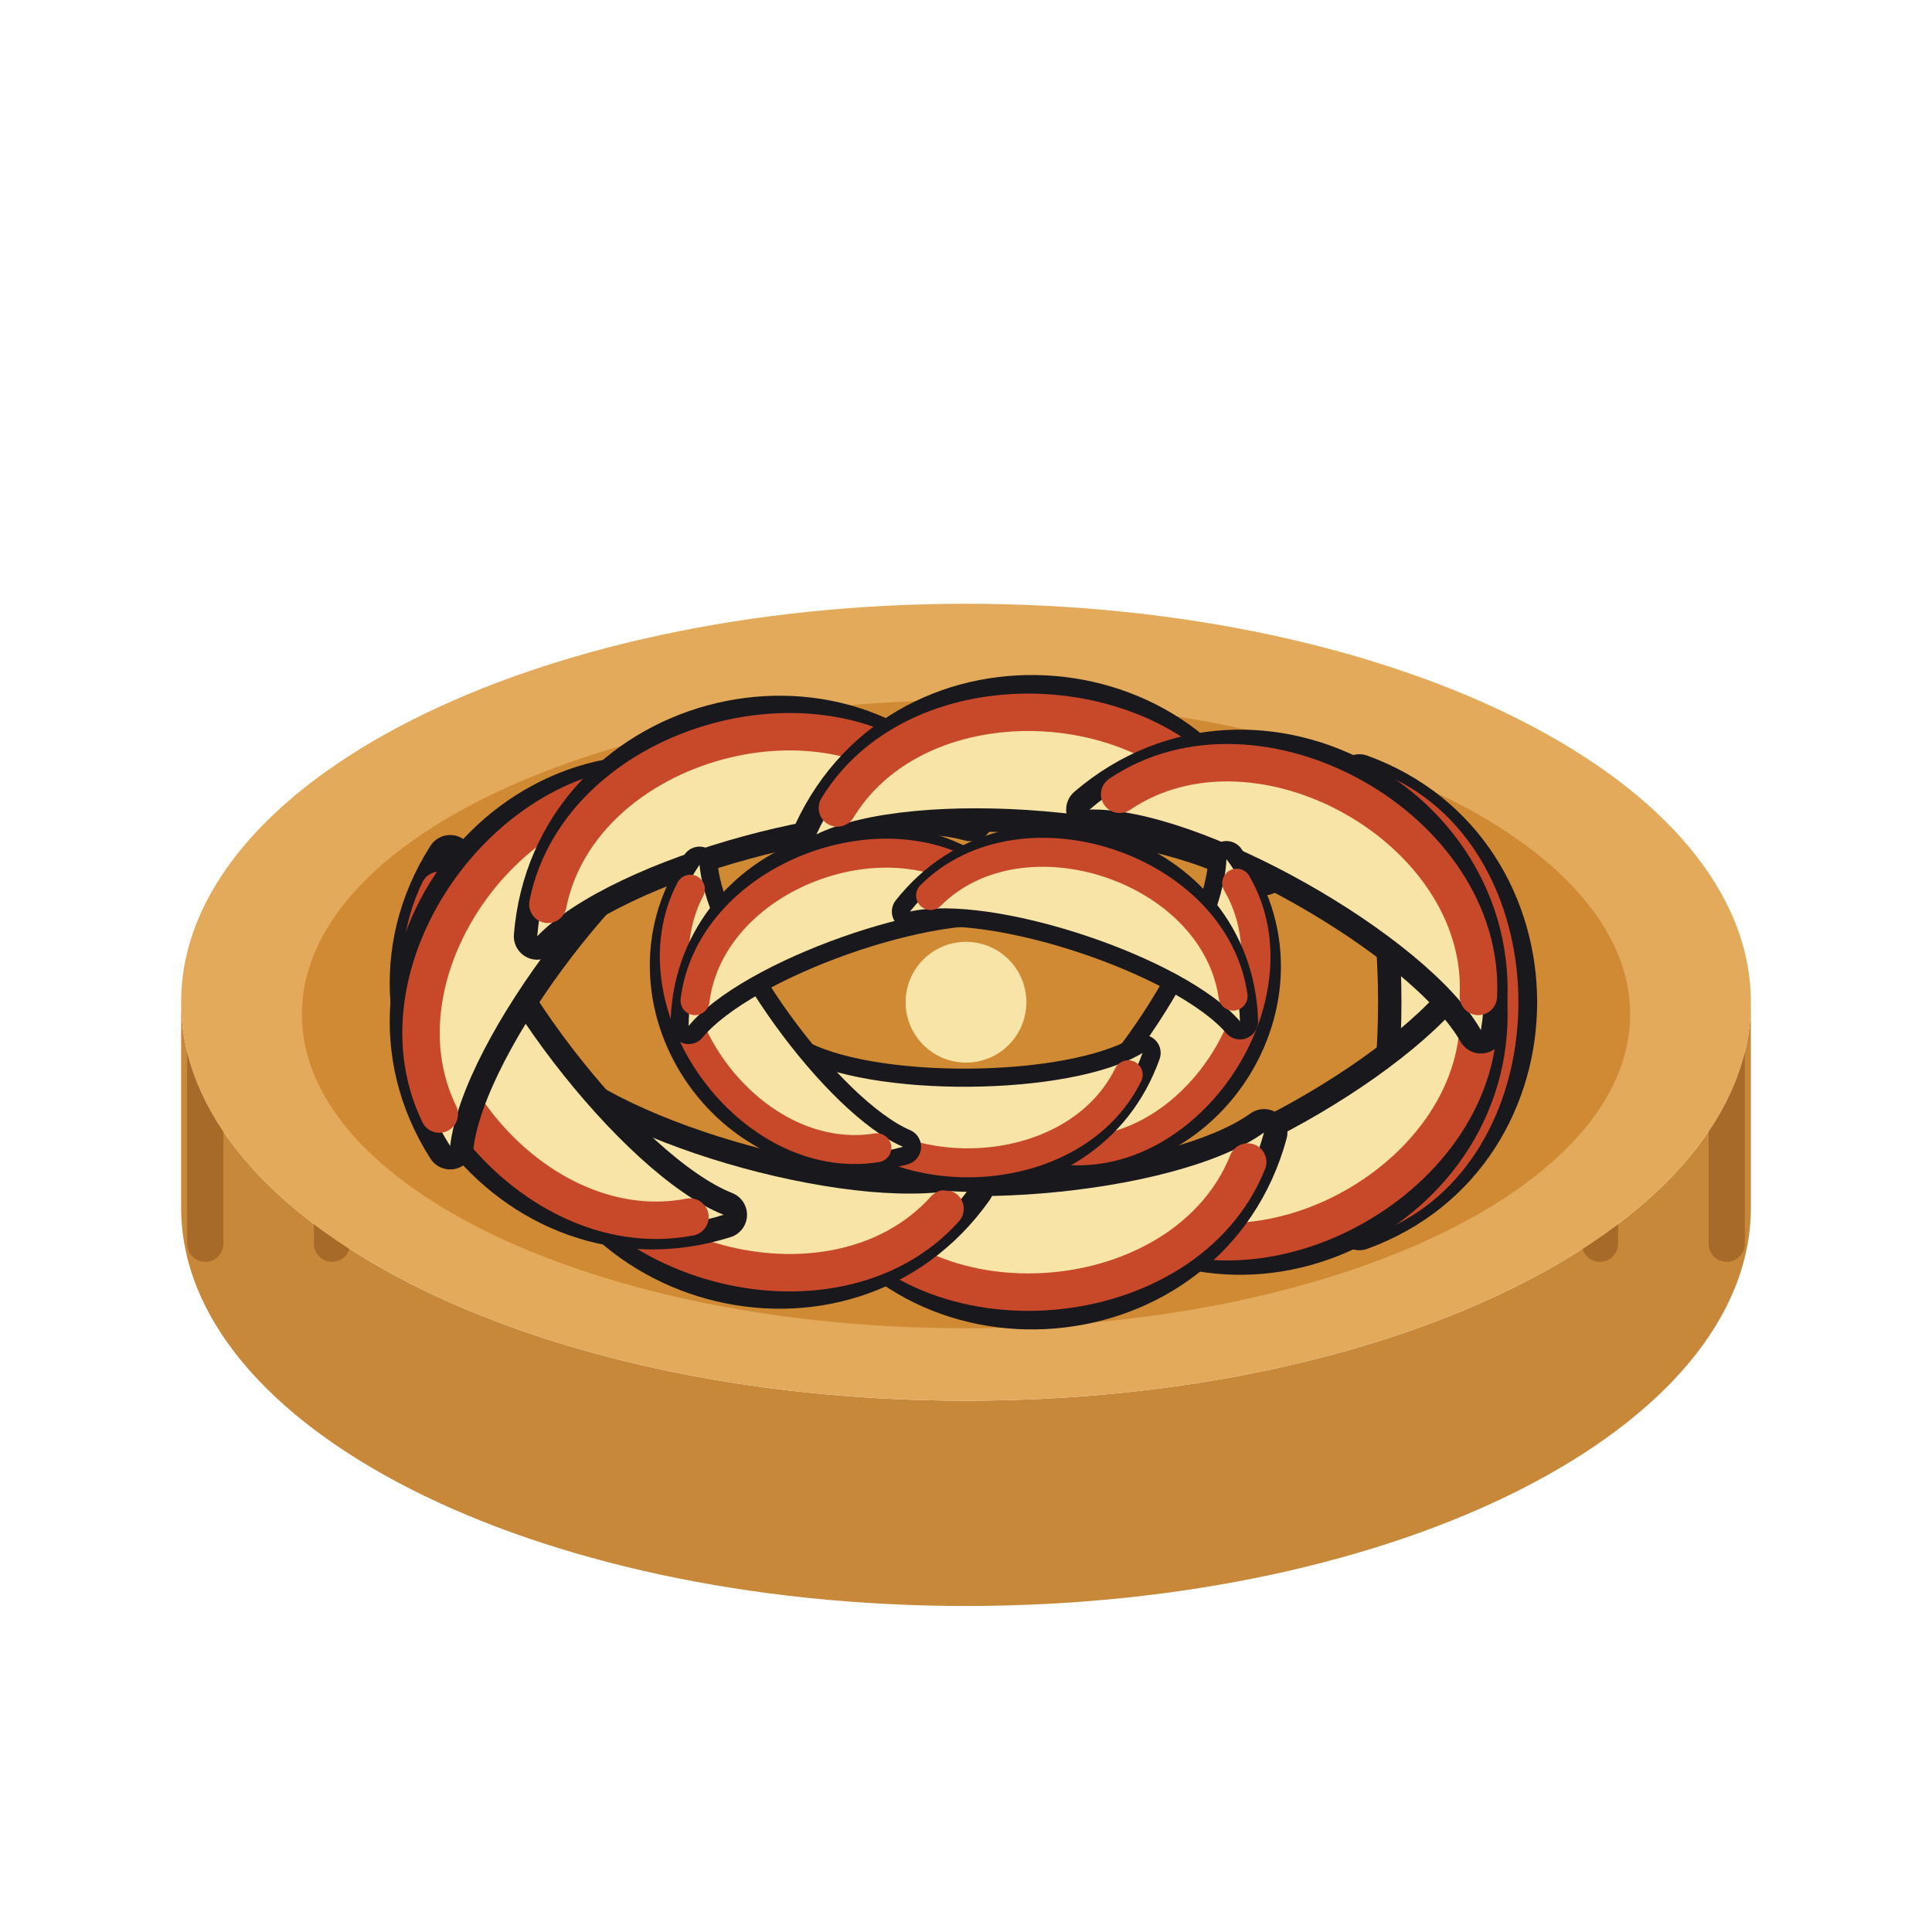
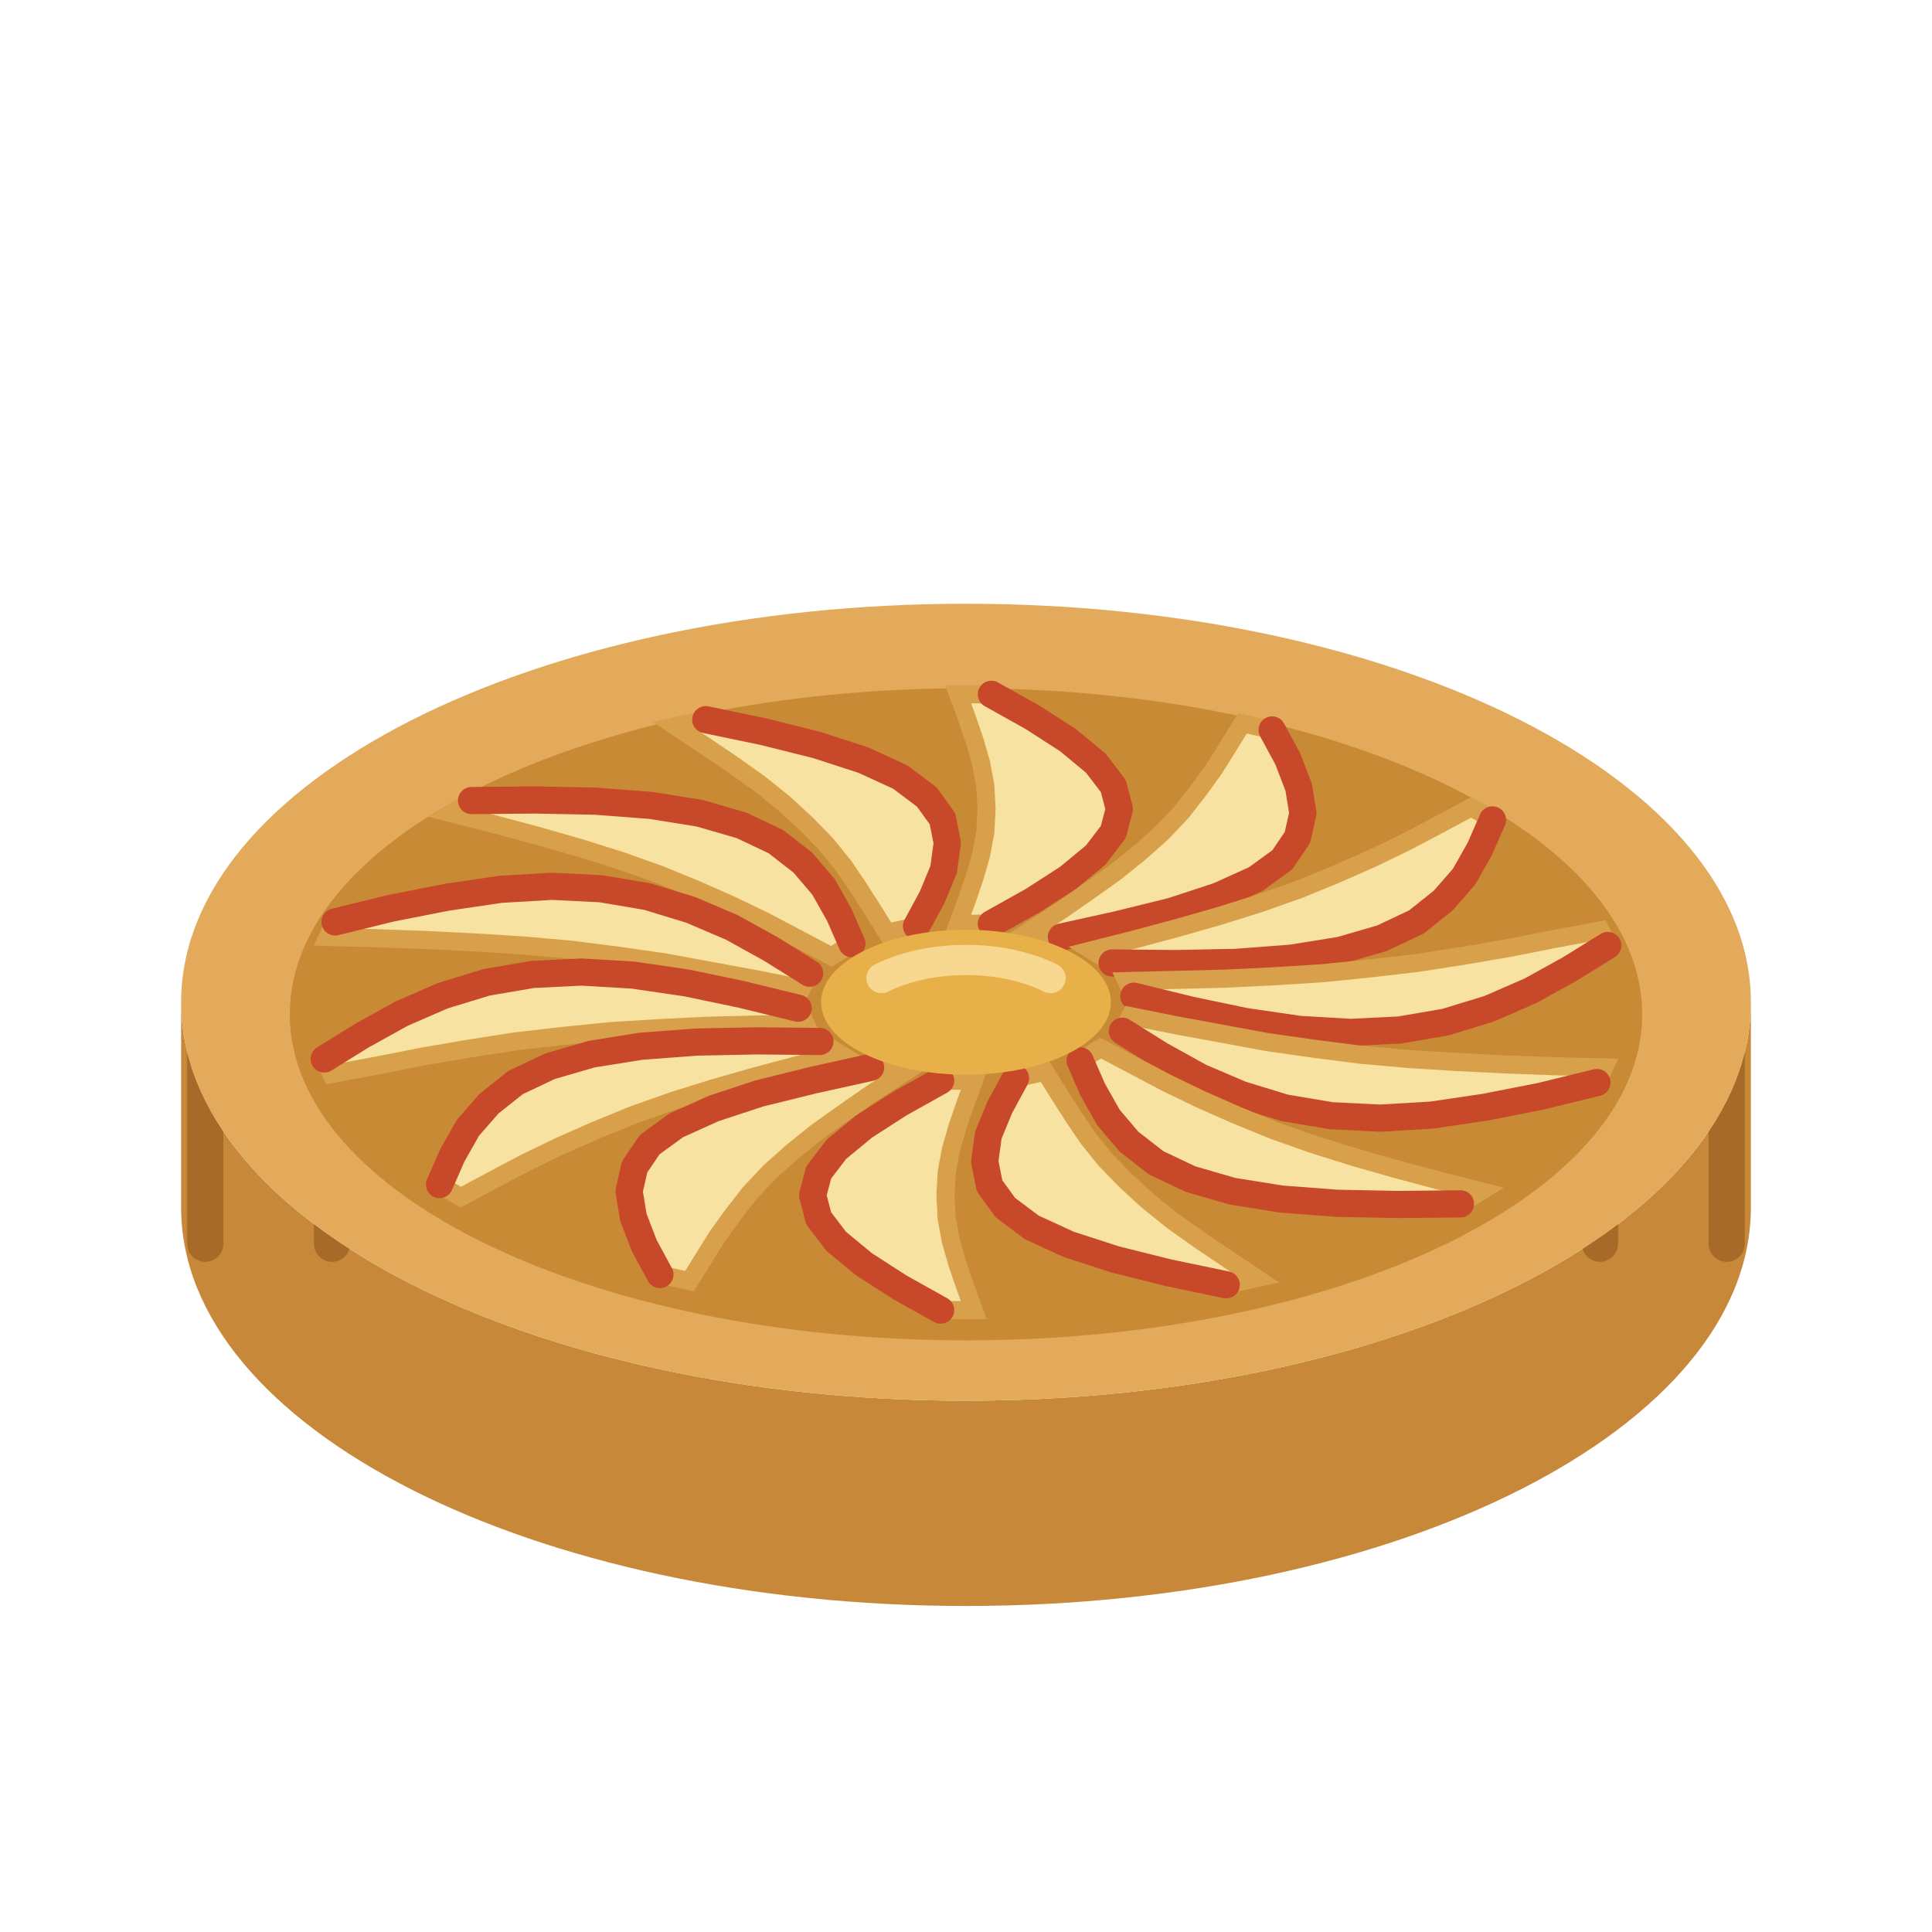
<svg xmlns="http://www.w3.org/2000/svg" viewBox="0 0 32 32">
  <path fill="#c8883a" d="M3 16.6a13 6.6 0 0 0 26 0v3.4a13 6.6 0 0 1 -26 0z" />
-   <clipPath id="k67">
+   <clipPath id="k99">
    <path d="M3 16.6a13 6.6 0 0 0 26 0v3.4a13 6.6 0 0 1 -26 0z" />
  </clipPath>
-   <g clip-path="url(#k67)">
-     <path fill="none" stroke="#a86a28" stroke-linecap="round" stroke-linejoin="round" stroke-width="0.6" d="M3.4 17v3.6M5.5 17v3.6M7.6 17v3.6M9.7 17v3.6M11.8 17v3.6M13.9 17v3.6M16.0 17v3.6M18.1 17v3.6M20.2 17v3.6M22.3 17v3.6M24.4 17v3.6M26.5 17v3.6M28.6 17v3.6" />
+   <g clip-path="url(#k99)">
+     <path fill="none" stroke="#a86a28" stroke-linecap="round" stroke-linejoin="round" stroke-width="0.6" d="M3.4 17v3.6M5.5 17v3.6M7.6 17v3.6M9.7 17v3.6M11.8 17v3.6M13.9 17v3.6M16 17v3.6M18.1 17v3.6M20.2 17v3.6M22.3 17v3.6M24.4 17v3.6M26.5 17v3.6M28.6 17v3.6" />
  </g>
  <ellipse cx="16" cy="16.6" rx="13" ry="6.6" fill="#e2aa5a" />
-   <ellipse cx="16" cy="16.8" rx="11" ry="5.2" fill="#d08a34" />
-   <g transform="translate(23.6 16.6) rotate(90) scale(1.55)">
-     <path fill="#18181d" stroke="#18181d" stroke-width="0.5" stroke-linejoin="round" d="M-2.4 .7C-1.6 -1.5 1.6 -1.5 2.4 .7C1.4 .1 -1.4 .1 -2.4 .7z" />
-     <path fill="#f8e4a6" d="M-2.4 .7C-1.6 -1.5 1.6 -1.5 2.4 .7C1.4 .1 -1.4 .1 -2.4 .7z" />
-     <path fill="none" stroke="#c8482a" stroke-linecap="round" stroke-linejoin="round" stroke-width="0.4" d="M-2.2 .4C-1.4 -1.2 1.4 -1.2 2.2 .4" />
-   </g>
-   <g transform="translate(21.82 18.91) rotate(150.6) scale(1.55)">
-     <path fill="#18181d" stroke="#18181d" stroke-width="0.5" stroke-linejoin="round" d="M-2.4 .7C-1.6 -1.5 1.6 -1.5 2.4 .7C1.4 .1 -1.4 .1 -2.4 .7z" />
-     <path fill="#f8e4a6" d="M-2.4 .7C-1.6 -1.5 1.6 -1.5 2.4 .7C1.4 .1 -1.4 .1 -2.4 .7z" />
-     <path fill="none" stroke="#c8482a" stroke-linecap="round" stroke-linejoin="round" stroke-width="0.4" d="M-2.2 .4C-1.4 -1.2 1.4 -1.2 2.2 .4" />
-   </g>
-   <g transform="translate(17.32 20.15) rotate(175.2) scale(1.55)">
-     <path fill="#18181d" stroke="#18181d" stroke-width="0.5" stroke-linejoin="round" d="M-2.4 .7C-1.6 -1.5 1.6 -1.5 2.4 .7C1.4 .1 -1.4 .1 -2.4 .7z" />
-     <path fill="#f8e4a6" d="M-2.4 .7C-1.6 -1.5 1.6 -1.5 2.4 .7C1.4 .1 -1.4 .1 -2.4 .7z" />
-     <path fill="none" stroke="#c8482a" stroke-linecap="round" stroke-linejoin="round" stroke-width="0.4" d="M-2.2 .4C-1.4 -1.2 1.4 -1.2 2.2 .4" />
-   </g>
-   <g transform="translate(12.2 19.72) rotate(-164.7) scale(1.55)">
-     <path fill="#18181d" stroke="#18181d" stroke-width="0.5" stroke-linejoin="round" d="M-2.4 .7C-1.6 -1.5 1.6 -1.5 2.4 .7C1.4 .1 -1.4 .1 -2.4 .7z" />
-     <path fill="#f8e4a6" d="M-2.4 .7C-1.6 -1.5 1.6 -1.5 2.4 .7C1.4 .1 -1.4 .1 -2.4 .7z" />
-     <path fill="none" stroke="#c8482a" stroke-linecap="round" stroke-linejoin="round" stroke-width="0.4" d="M-2.2 .4C-1.4 -1.2 1.4 -1.2 2.2 .4" />
-   </g>
-   <g transform="translate(8.86 17.83) rotate(-127.5) scale(1.55)">
-     <path fill="#18181d" stroke="#18181d" stroke-width="0.5" stroke-linejoin="round" d="M-2.4 .7C-1.6 -1.5 1.6 -1.5 2.4 .7C1.4 .1 -1.4 .1 -2.4 .7z" />
-     <path fill="#f8e4a6" d="M-2.4 .7C-1.6 -1.5 1.6 -1.5 2.4 .7C1.4 .1 -1.4 .1 -2.4 .7z" />
-     <path fill="none" stroke="#c8482a" stroke-linecap="round" stroke-linejoin="round" stroke-width="0.4" d="M-2.2 .4C-1.4 -1.2 1.4 -1.2 2.2 .4" />
-   </g>
-   <g transform="translate(8.86 15.37) rotate(-52.5) scale(1.55)">
-     <path fill="#18181d" stroke="#18181d" stroke-width="0.5" stroke-linejoin="round" d="M-2.4 .7C-1.6 -1.5 1.6 -1.5 2.4 .7C1.4 .1 -1.4 .1 -2.4 .7z" />
-     <path fill="#f8e4a6" d="M-2.4 .7C-1.6 -1.5 1.6 -1.5 2.4 .7C1.4 .1 -1.4 .1 -2.4 .7z" />
-     <path fill="none" stroke="#c8482a" stroke-linecap="round" stroke-linejoin="round" stroke-width="0.4" d="M-2.2 .4C-1.4 -1.2 1.4 -1.2 2.2 .4" />
-   </g>
-   <g transform="translate(12.2 13.48) rotate(-15.3) scale(1.55)">
-     <path fill="#18181d" stroke="#18181d" stroke-width="0.5" stroke-linejoin="round" d="M-2.4 .7C-1.6 -1.5 1.6 -1.5 2.4 .7C1.4 .1 -1.4 .1 -2.4 .7z" />
-     <path fill="#f8e4a6" d="M-2.4 .7C-1.6 -1.5 1.6 -1.5 2.4 .7C1.4 .1 -1.4 .1 -2.4 .7z" />
-     <path fill="none" stroke="#c8482a" stroke-linecap="round" stroke-linejoin="round" stroke-width="0.4" d="M-2.2 .4C-1.4 -1.2 1.4 -1.2 2.2 .4" />
-   </g>
-   <g transform="translate(17.32 13.05) rotate(4.8) scale(1.55)">
-     <path fill="#18181d" stroke="#18181d" stroke-width="0.5" stroke-linejoin="round" d="M-2.4 .7C-1.6 -1.5 1.6 -1.5 2.4 .7C1.4 .1 -1.4 .1 -2.4 .7z" />
-     <path fill="#f8e4a6" d="M-2.4 .7C-1.6 -1.5 1.6 -1.5 2.4 .7C1.4 .1 -1.4 .1 -2.4 .7z" />
-     <path fill="none" stroke="#c8482a" stroke-linecap="round" stroke-linejoin="round" stroke-width="0.4" d="M-2.2 .4C-1.4 -1.2 1.4 -1.2 2.2 .4" />
-   </g>
-   <g transform="translate(21.82 14.29) rotate(29.4) scale(1.55)">
-     <path fill="#18181d" stroke="#18181d" stroke-width="0.5" stroke-linejoin="round" d="M-2.4 .7C-1.6 -1.5 1.6 -1.5 2.4 .7C1.4 .1 -1.4 .1 -2.4 .7z" />
-     <path fill="#f8e4a6" d="M-2.4 .7C-1.6 -1.5 1.6 -1.5 2.4 .7C1.4 .1 -1.4 .1 -2.4 .7z" />
-     <path fill="none" stroke="#c8482a" stroke-linecap="round" stroke-linejoin="round" stroke-width="0.4" d="M-2.2 .4C-1.4 -1.2 1.4 -1.2 2.2 .4" />
-   </g>
-   <g transform="translate(19.44 17.1) rotate(123.2) scale(1.2)">
-     <path fill="#18181d" stroke="#18181d" stroke-width="0.5" stroke-linejoin="round" d="M-2.4 .7C-1.6 -1.5 1.6 -1.5 2.4 .7C1.4 .1 -1.4 .1 -2.4 .7z" />
-     <path fill="#f8e4a6" d="M-2.4 .7C-1.6 -1.5 1.6 -1.5 2.4 .7C1.4 .1 -1.4 .1 -2.4 .7z" />
-     <path fill="none" stroke="#c8482a" stroke-linecap="round" stroke-linejoin="round" stroke-width="0.4" d="M-2.2 .4C-1.4 -1.2 1.4 -1.2 2.2 .4" />
-   </g>
-   <g transform="translate(16.05 18.3) rotate(179.6) scale(1.2)">
-     <path fill="#18181d" stroke="#18181d" stroke-width="0.5" stroke-linejoin="round" d="M-2.4 .7C-1.6 -1.5 1.6 -1.5 2.4 .7C1.4 .1 -1.4 .1 -2.4 .7z" />
-     <path fill="#f8e4a6" d="M-2.4 .7C-1.6 -1.5 1.6 -1.5 2.4 .7C1.4 .1 -1.4 .1 -2.4 .7z" />
-     <path fill="none" stroke="#c8482a" stroke-linecap="round" stroke-linejoin="round" stroke-width="0.4" d="M-2.2 .4C-1.4 -1.2 1.4 -1.2 2.2 .4" />
-   </g>
-   <g transform="translate(12.59 17.15) rotate(-125.8) scale(1.2)">
-     <path fill="#18181d" stroke="#18181d" stroke-width="0.5" stroke-linejoin="round" d="M-2.4 .7C-1.6 -1.5 1.6 -1.5 2.4 .7C1.4 .1 -1.4 .1 -2.4 .7z" />
-     <path fill="#f8e4a6" d="M-2.4 .7C-1.6 -1.5 1.6 -1.5 2.4 .7C1.4 .1 -1.4 .1 -2.4 .7z" />
-     <path fill="none" stroke="#c8482a" stroke-linecap="round" stroke-linejoin="round" stroke-width="0.4" d="M-2.2 .4C-1.4 -1.2 1.4 -1.2 2.2 .4" />
-   </g>
-   <g transform="translate(13.84 15.24) rotate(-19.5) scale(1.2)">
-     <path fill="#18181d" stroke="#18181d" stroke-width="0.5" stroke-linejoin="round" d="M-2.4 .7C-1.6 -1.5 1.6 -1.5 2.4 .7C1.4 .1 -1.4 .1 -2.4 .7z" />
-     <path fill="#f8e4a6" d="M-2.4 .7C-1.6 -1.5 1.6 -1.5 2.4 .7C1.4 .1 -1.4 .1 -2.4 .7z" />
-     <path fill="none" stroke="#c8482a" stroke-linecap="round" stroke-linejoin="round" stroke-width="0.4" d="M-2.2 .4C-1.4 -1.2 1.4 -1.2 2.2 .4" />
-   </g>
-   <g transform="translate(18.07 15.21) rotate(18.4) scale(1.2)">
-     <path fill="#18181d" stroke="#18181d" stroke-width="0.5" stroke-linejoin="round" d="M-2.4 .7C-1.6 -1.5 1.6 -1.5 2.4 .7C1.4 .1 -1.4 .1 -2.4 .7z" />
-     <path fill="#f8e4a6" d="M-2.4 .7C-1.6 -1.5 1.6 -1.5 2.4 .7C1.4 .1 -1.4 .1 -2.4 .7z" />
-     <path fill="none" stroke="#c8482a" stroke-linecap="round" stroke-linejoin="round" stroke-width="0.4" d="M-2.2 .4C-1.4 -1.2 1.4 -1.2 2.2 .4" />
-   </g>
-   <circle cx="16" cy="16.6" r="1" fill="#f8e4a6" />
+   <ellipse cx="16" cy="16.8" rx="11.2" ry="5.4" fill="#c88a34" />
+   <path fill="#f8e2a2" d="M16.42 15.3L17.1 14.92L17.69 14.54L18.15 14.16L18.44 13.78L18.54 13.4L18.44 13.02L18.15 12.64L17.69 12.26L17.1 11.88L16.42 11.5L15.87 11.5L16.01 11.88L16.14 12.26L16.25 12.64L16.32 13.02L16.34 13.4L16.32 13.78L16.25 14.16L16.14 14.54L16.01 14.92L15.87 15.3z" stroke="#d8a04a" stroke-width="0.3" />
+   <path fill="none" stroke="#c8482a" stroke-linecap="round" stroke-linejoin="round" stroke-width="0.45" d="M16.42 15.3L17.1 14.92L17.69 14.54L18.15 14.16L18.44 13.78L18.54 13.4L18.44 13.02L18.15 12.64L17.69 12.26L17.1 11.88L16.42 11.5" />
+   <path fill="#f8e2a2" d="M17.58 15.52L18.53 15.31L19.42 15.09L20.18 14.84L20.8 14.56L21.24 14.24L21.49 13.87L21.58 13.47L21.51 13.04L21.33 12.57L21.07 12.09L20.58 11.98L20.35 12.35L20.12 12.72L19.86 13.08L19.58 13.44L19.25 13.79L18.88 14.12L18.47 14.45L18.02 14.77L17.56 15.09L17.08 15.4z" stroke="#d8a04a" stroke-width="0.3" />
+   <path fill="none" stroke="#c8482a" stroke-linecap="round" stroke-linejoin="round" stroke-width="0.45" d="M17.58 15.52L18.53 15.31L19.42 15.09L20.18 14.84L20.8 14.56L21.24 14.24L21.49 13.87L21.58 13.47L21.51 13.04L21.33 12.57L21.07 12.09" />
+   <path fill="#f8e2a2" d="M15.18 15.34L15.44 14.86L15.63 14.4L15.69 13.96L15.61 13.56L15.35 13.2L14.91 12.87L14.3 12.59L13.53 12.34L12.65 12.12L11.69 11.92L11.19 12.03L11.67 12.35L12.13 12.66L12.58 12.98L12.99 13.31L13.36 13.65L13.69 13.99L13.98 14.35L14.23 14.72L14.46 15.08L14.69 15.45z" stroke="#d8a04a" stroke-width="0.3" />
+   <path fill="none" stroke="#c8482a" stroke-linecap="round" stroke-linejoin="round" stroke-width="0.45" d="M15.18 15.34L15.44 14.86L15.63 14.4L15.69 13.96L15.61 13.56L15.35 13.2L14.91 12.87L14.3 12.59L13.53 12.34L12.65 12.12L11.69 11.92" />
+   <path fill="#f8e2a2" d="M18.42 15.95L19.47 15.96L20.47 15.94L21.39 15.87L22.2 15.74L22.89 15.54L23.46 15.27L23.9 14.92L24.25 14.52L24.51 14.06L24.72 13.58L24.37 13.37L23.83 13.66L23.28 13.95L22.72 14.22L22.13 14.48L21.52 14.73L20.87 14.96L20.2 15.17L19.5 15.37L18.79 15.56L18.08 15.74z" stroke="#d8a04a" stroke-width="0.3" />
+   <path fill="none" stroke="#c8482a" stroke-linecap="round" stroke-linejoin="round" stroke-width="0.45" d="M18.42 15.95L19.47 15.96L20.47 15.94L21.39 15.87L22.2 15.74L22.89 15.54L23.46 15.27L23.9 14.92L24.25 14.52L24.51 14.06L24.72 13.58" />
+   <path fill="#f8e2a2" d="M14.11 15.63L13.9 15.15L13.64 14.69L13.3 14.29L12.85 13.94L12.28 13.67L11.59 13.47L10.78 13.34L9.86 13.27L8.86 13.25L7.81 13.26L7.47 13.47L8.18 13.65L8.89 13.84L9.59 14.04L10.26 14.25L10.91 14.48L11.52 14.73L12.11 14.99L12.67 15.26L13.22 15.55L13.77 15.84z" stroke="#d8a04a" stroke-width="0.3" />
+   <path fill="none" stroke="#c8482a" stroke-linecap="round" stroke-linejoin="round" stroke-width="0.45" d="M14.11 15.63L13.9 15.15L13.64 14.69L13.3 14.29L12.85 13.94L12.28 13.67L11.59 13.47L10.78 13.34L9.86 13.27L8.86 13.25L7.81 13.26" />
+   <path fill="#f8e2a2" d="M18.78 16.5L19.72 16.73L20.63 16.92L21.52 17.05L22.37 17.1L23.18 17.06L23.94 16.93L24.66 16.71L25.35 16.41L26 16.05L26.63 15.66L26.51 15.41L25.76 15.55L25 15.7L24.24 15.83L23.47 15.95L22.69 16.04L21.9 16.12L21.1 16.17L20.29 16.21L19.47 16.23L18.66 16.25z" stroke="#d8a04a" stroke-width="0.3" />
+   <path fill="none" stroke="#c8482a" stroke-linecap="round" stroke-linejoin="round" stroke-width="0.45" d="M18.78 16.5L19.72 16.73L20.63 16.92L21.52 17.05L22.37 17.1L23.18 17.06L23.94 16.93L24.66 16.71L25.35 16.41L26 16.05L26.63 15.66" />
+   <path fill="#f8e2a2" d="M13.41 16.12L12.77 15.72L12.12 15.36L11.44 15.07L10.72 14.85L9.95 14.72L9.14 14.68L8.29 14.73L7.41 14.86L6.49 15.04L5.55 15.27L5.43 15.52L6.25 15.54L7.06 15.57L7.87 15.61L8.67 15.66L9.46 15.73L10.24 15.83L11.01 15.94L11.77 16.08L12.53 16.22L13.28 16.37z" stroke="#d8a04a" stroke-width="0.3" />
+   <path fill="none" stroke="#c8482a" stroke-linecap="round" stroke-linejoin="round" stroke-width="0.45" d="M13.41 16.12L12.77 15.72L12.12 15.36L11.44 15.07L10.72 14.85L9.95 14.72L9.14 14.68L8.29 14.73L7.41 14.86L6.49 15.04L5.55 15.27" />
+   <path fill="#f8e2a2" d="M18.59 17.08L19.23 17.48L19.88 17.84L20.56 18.13L21.28 18.35L22.05 18.48L22.86 18.52L23.71 18.47L24.59 18.34L25.51 18.16L26.45 17.93L26.57 17.68L25.75 17.66L24.94 17.63L24.13 17.59L23.33 17.54L22.54 17.47L21.76 17.37L20.99 17.26L20.23 17.12L19.47 16.98L18.72 16.83z" stroke="#d8a04a" stroke-width="0.3" />
+   <path fill="none" stroke="#c8482a" stroke-linecap="round" stroke-linejoin="round" stroke-width="0.45" d="M18.59 17.08L19.23 17.48L19.88 17.84L20.56 18.13L21.28 18.35L22.05 18.48L22.86 18.52L23.71 18.47L24.59 18.34L25.51 18.16L26.45 17.93" />
+   <path fill="#f8e2a2" d="M13.22 16.7L12.28 16.47L11.37 16.28L10.48 16.15L9.63 16.1L8.82 16.14L8.06 16.27L7.34 16.49L6.65 16.79L6 17.15L5.37 17.54L5.49 17.79L6.24 17.65L7 17.5L7.76 17.37L8.53 17.25L9.31 17.16L10.1 17.08L10.9 17.03L11.71 16.99L12.53 16.97L13.34 16.95z" stroke="#d8a04a" stroke-width="0.3" />
+   <path fill="none" stroke="#c8482a" stroke-linecap="round" stroke-linejoin="round" stroke-width="0.45" d="M13.22 16.7L12.28 16.47L11.37 16.28L10.48 16.15L9.63 16.1L8.82 16.14L8.06 16.27L7.34 16.49L6.65 16.79L6 17.15L5.37 17.54" />
+   <path fill="#f8e2a2" d="M17.89 17.57L18.1 18.05L18.36 18.51L18.7 18.91L19.15 19.26L19.72 19.53L20.41 19.73L21.22 19.86L22.14 19.93L23.14 19.95L24.19 19.94L24.53 19.73L23.82 19.55L23.11 19.36L22.41 19.16L21.74 18.95L21.09 18.72L20.48 18.47L19.89 18.21L19.33 17.94L18.78 17.65L18.23 17.36z" stroke="#d8a04a" stroke-width="0.3" />
+   <path fill="none" stroke="#c8482a" stroke-linecap="round" stroke-linejoin="round" stroke-width="0.45" d="M17.89 17.57L18.1 18.05L18.36 18.51L18.7 18.91L19.15 19.26L19.72 19.53L20.41 19.73L21.22 19.86L22.14 19.93L23.14 19.95L24.19 19.94" />
+   <path fill="#f8e2a2" d="M13.58 17.25L12.53 17.24L11.53 17.26L10.61 17.33L9.8 17.46L9.11 17.66L8.54 17.93L8.1 18.28L7.75 18.68L7.49 19.14L7.28 19.62L7.63 19.83L8.17 19.54L8.72 19.25L9.28 18.98L9.87 18.72L10.48 18.47L11.13 18.24L11.8 18.03L12.5 17.83L13.21 17.64L13.92 17.46z" stroke="#d8a04a" stroke-width="0.3" />
+   <path fill="none" stroke="#c8482a" stroke-linecap="round" stroke-linejoin="round" stroke-width="0.45" d="M13.58 17.25L12.53 17.24L11.53 17.26L10.61 17.33L9.8 17.46L9.11 17.66L8.54 17.93L8.1 18.28L7.75 18.68L7.49 19.14L7.28 19.62" />
+   <path fill="#f8e2a2" d="M16.82 17.86L16.56 18.34L16.37 18.8L16.31 19.24L16.39 19.64L16.65 20L17.09 20.33L17.7 20.61L18.47 20.86L19.35 21.08L20.31 21.28L20.81 21.17L20.33 20.85L19.87 20.54L19.42 20.22L19.01 19.89L18.64 19.55L18.31 19.21L18.02 18.85L17.77 18.48L17.54 18.12L17.31 17.75z" stroke="#d8a04a" stroke-width="0.3" />
+   <path fill="none" stroke="#c8482a" stroke-linecap="round" stroke-linejoin="round" stroke-width="0.45" d="M16.82 17.86L16.56 18.34L16.37 18.8L16.31 19.24L16.39 19.64L16.65 20L17.09 20.33L17.7 20.61L18.47 20.86L19.35 21.08L20.31 21.28" />
+   <path fill="#f8e2a2" d="M14.42 17.68L13.47 17.89L12.58 18.11L11.82 18.36L11.2 18.64L10.76 18.96L10.51 19.33L10.42 19.73L10.49 20.16L10.67 20.63L10.93 21.11L11.42 21.22L11.65 20.85L11.88 20.48L12.14 20.12L12.42 19.76L12.75 19.41L13.12 19.08L13.53 18.75L13.98 18.43L14.44 18.11L14.92 17.8z" stroke="#d8a04a" stroke-width="0.3" />
+   <path fill="none" stroke="#c8482a" stroke-linecap="round" stroke-linejoin="round" stroke-width="0.45" d="M14.42 17.68L13.47 17.89L12.58 18.11L11.82 18.36L11.2 18.64L10.76 18.96L10.51 19.33L10.42 19.73L10.49 20.16L10.67 20.63L10.93 21.11" />
+   <path fill="#f8e2a2" d="M15.58 17.9L14.9 18.28L14.31 18.66L13.85 19.04L13.56 19.42L13.46 19.8L13.56 20.18L13.85 20.56L14.31 20.94L14.9 21.32L15.58 21.7L16.13 21.7L15.99 21.32L15.86 20.94L15.75 20.56L15.68 20.18L15.66 19.8L15.68 19.42L15.75 19.04L15.86 18.66L15.99 18.28L16.13 17.9z" stroke="#d8a04a" stroke-width="0.3" />
+   <path fill="none" stroke="#c8482a" stroke-linecap="round" stroke-linejoin="round" stroke-width="0.45" d="M15.58 17.9L14.9 18.28L14.31 18.66L13.85 19.04L13.56 19.42L13.46 19.8L13.56 20.18L13.85 20.56L14.31 20.94L14.9 21.32L15.58 21.7" />
+   <ellipse cx="16" cy="16.6" rx="2.4" ry="1.2" fill="#e8b048" />
+   <path fill="none" stroke="#f8d890" stroke-linecap="round" stroke-linejoin="round" stroke-width="0.5" d="M14.6 16.2C15.4 15.8 16.6 15.8 17.4 16.2" />
</svg>
